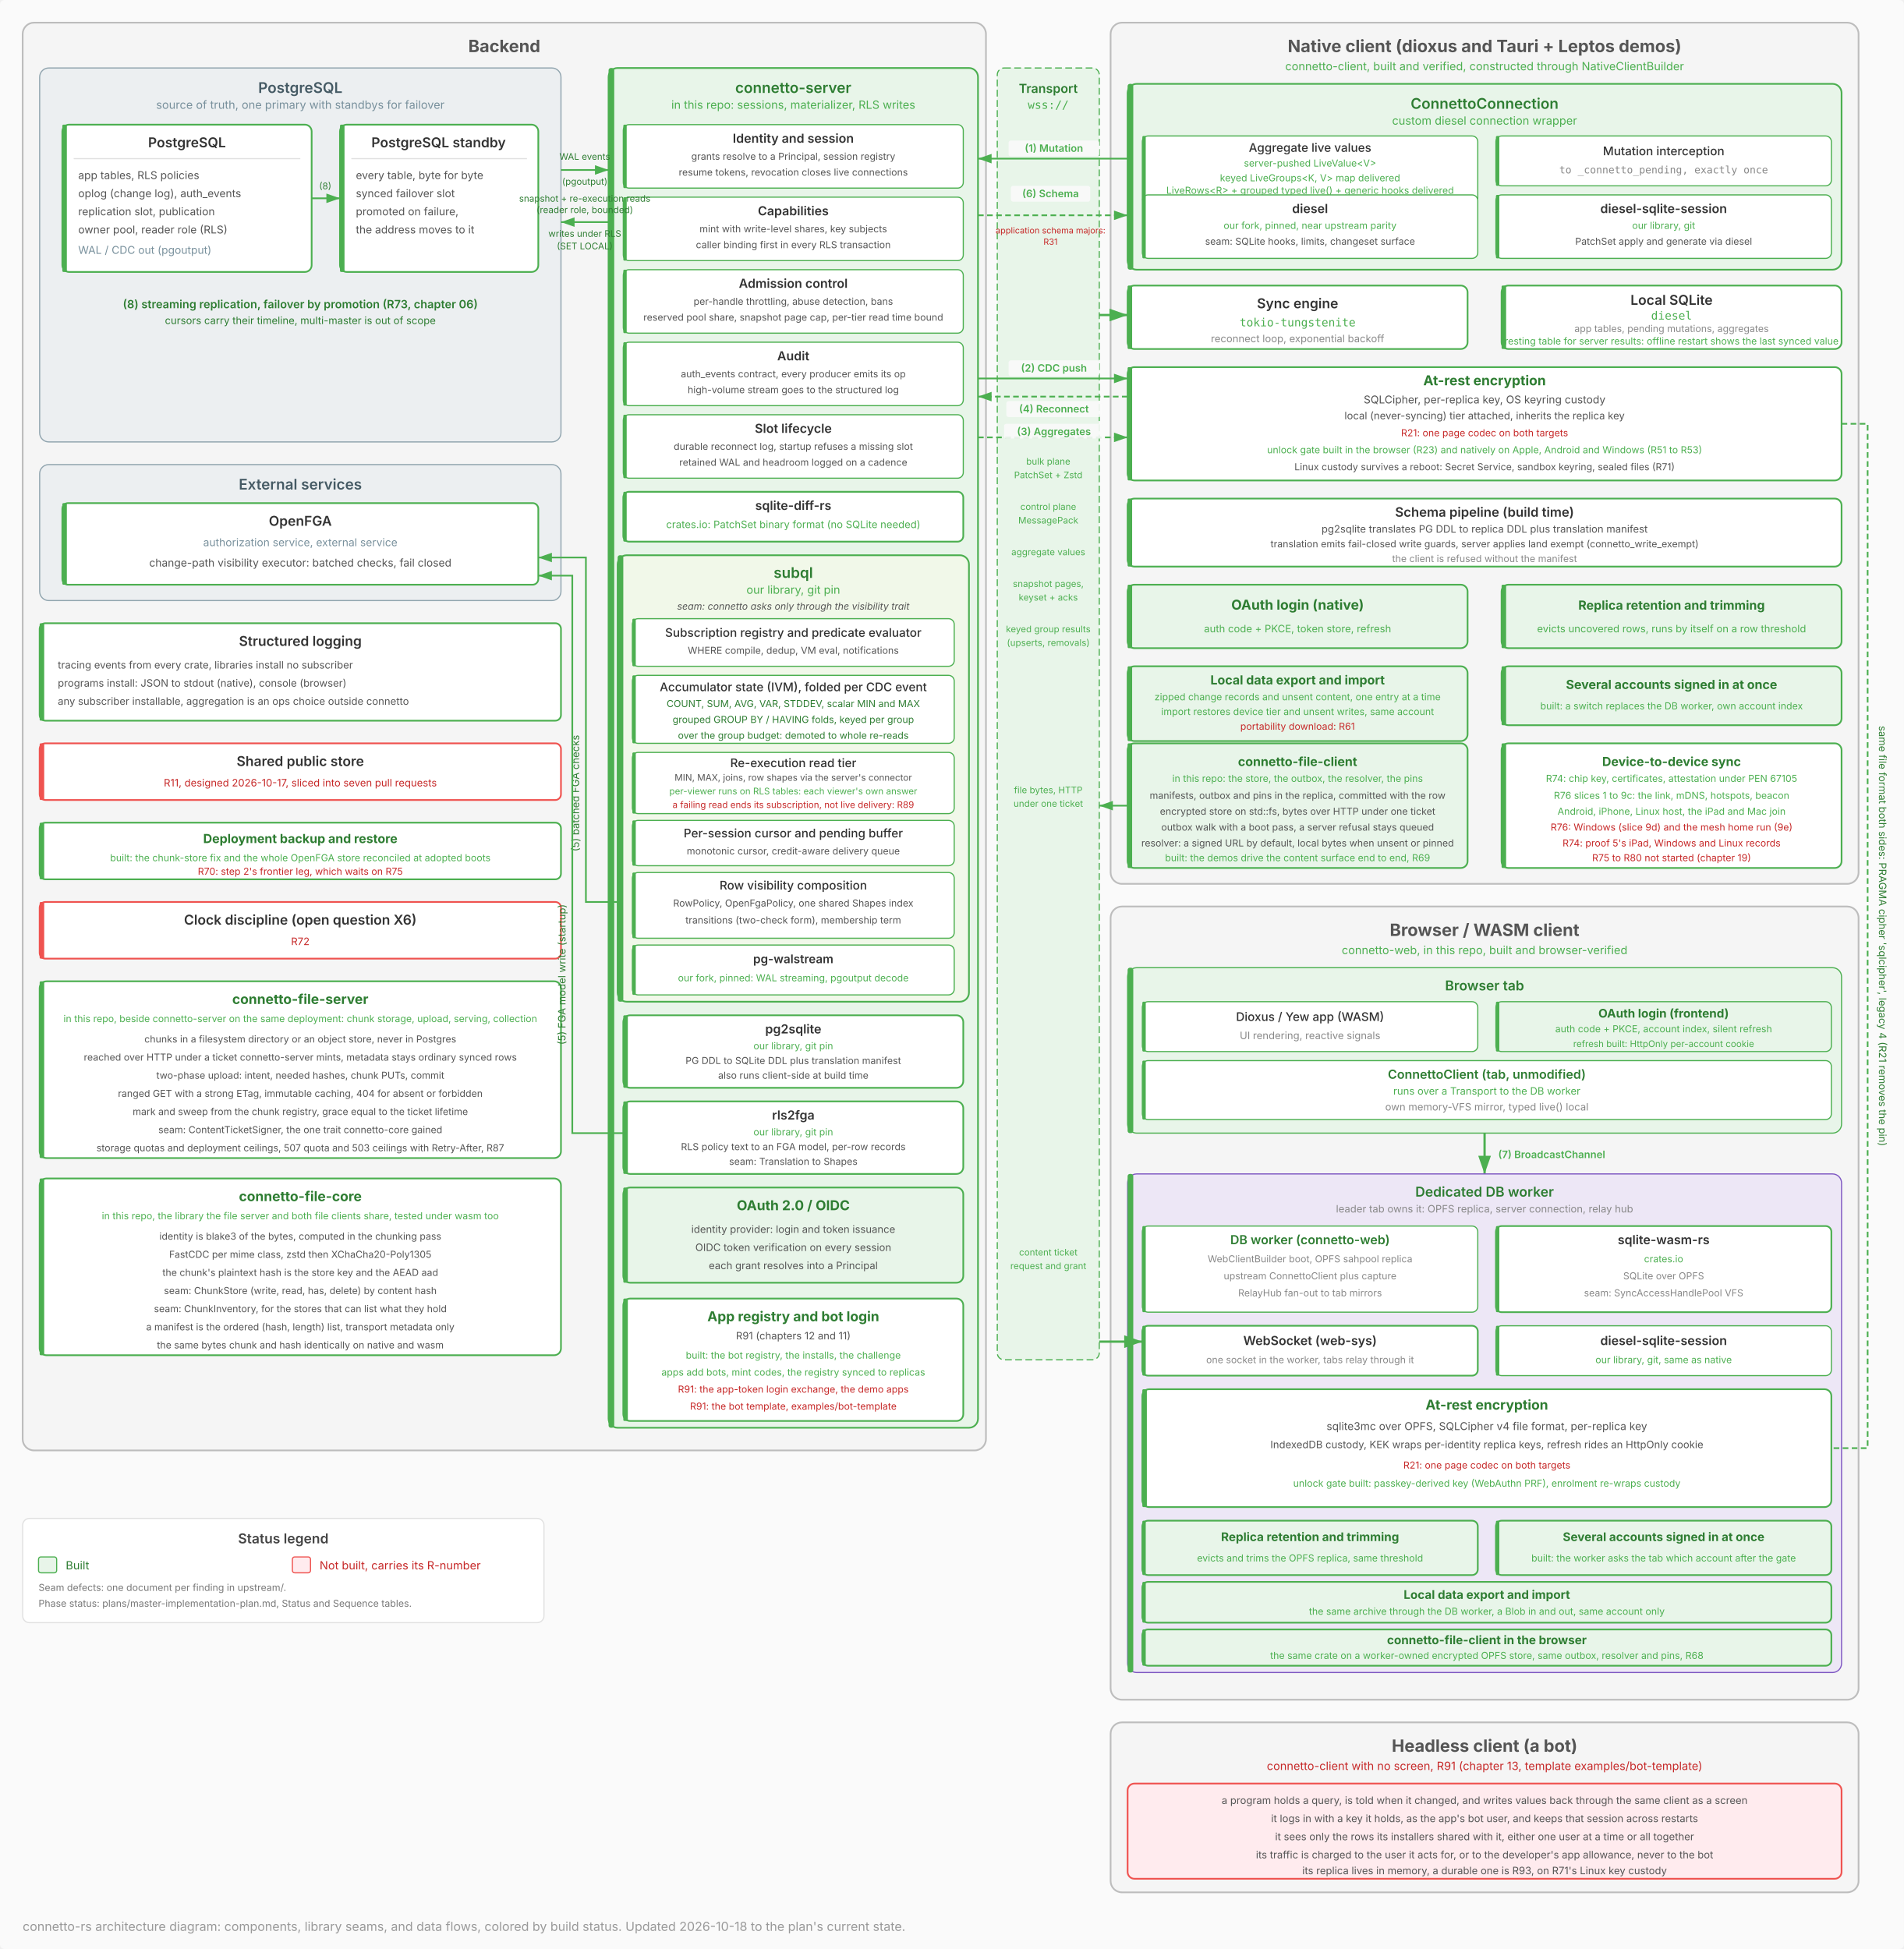
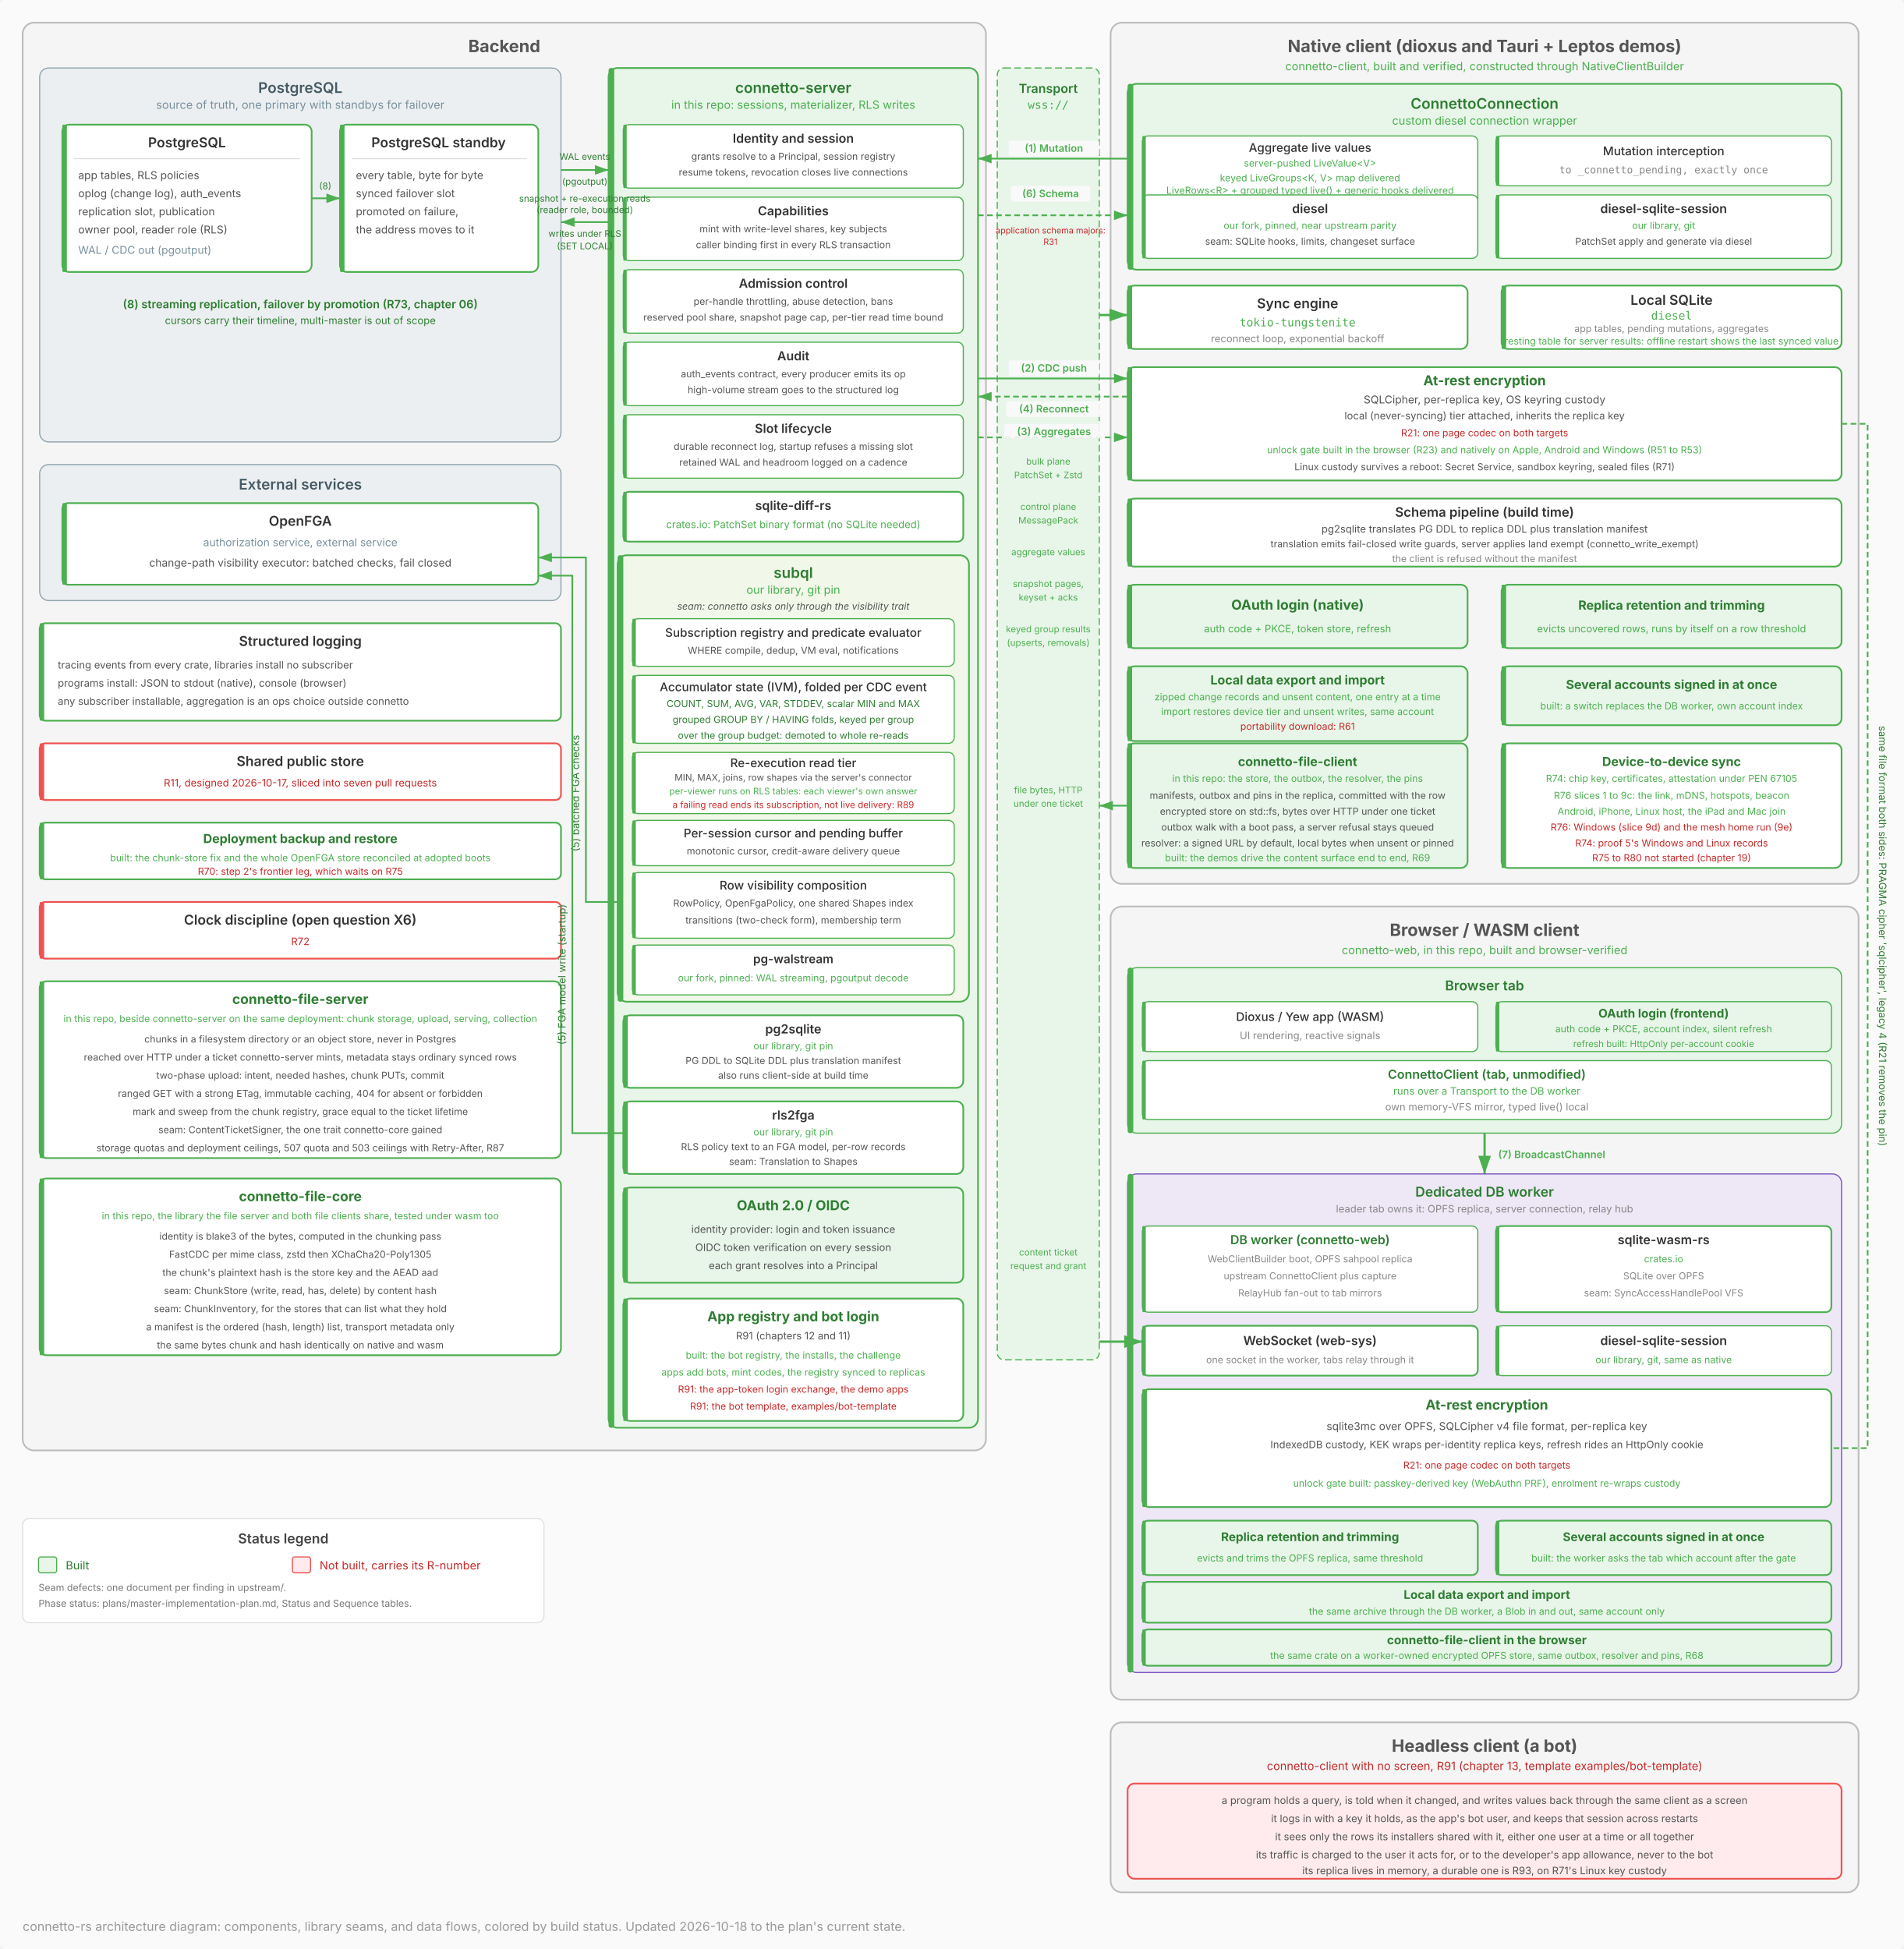
<svg xmlns="http://www.w3.org/2000/svg" viewBox="0 0 1680 1720" width="1680" height="1720" font-family="system-ui, -apple-system, 'Segoe UI', sans-serif" role="img" aria-labelledby="diagram-title diagram-desc" focusable="false">
  <defs>
    <marker id="arrow-green" viewBox="0 0 10 7" refX="10" refY="3.5" markerWidth="8" markerHeight="6" orient="auto-start-reverse">
      <polygon points="0 0, 10 3.5, 0 7" fill="#4CAF50" />
    </marker>
    <marker id="arrow-red" viewBox="0 0 10 7" refX="10" refY="3.5" markerWidth="8" markerHeight="6" orient="auto-start-reverse">
      <polygon points="0 0, 10 3.5, 0 7" fill="#EF5350" />
    </marker>
  </defs>
  <rect width="1680" height="1720" fill="#FAFAFA" rx="4" />
  <g id="backend-zone">
    <rect x="20" y="20" width="850" height="1260" rx="10" fill="#F5F5F5" stroke="#BDBDBD" stroke-width="1.5" />
    <text x="445" y="46" text-anchor="middle" font-size="15" font-weight="700" fill="#555">Backend</text>
    <rect x="35" y="60" width="460" height="330" rx="8" fill="#ECEFF1" stroke="#90A4AE" stroke-width="1" />
    <text x="265" y="82" text-anchor="middle" font-size="13" font-weight="600" fill="#455A64">PostgreSQL</text>
    <text x="265" y="96" text-anchor="middle" font-size="10" fill="#78909C">source of truth, one primary with standbys for failover</text>
    <g transform="translate(55, 110)">
      <rect width="220" height="130" rx="6" fill="#fff" stroke="#4CAF50" stroke-width="1.5" />
      <rect width="4" height="130" rx="1" fill="#4CAF50" />
      <text x="110" y="20" text-anchor="middle" font-size="12" font-weight="600" fill="#333">PostgreSQL</text>
      <line x1="10" y1="30" x2="210" y2="30" stroke="#E0E0E0" />
      <text x="14" y="48" font-size="9.5" fill="#555">app tables, RLS policies</text>
      <text x="14" y="64" font-size="9.5" fill="#555">oplog (change log), auth_events</text>
      <text x="14" y="80" font-size="9.5" fill="#555">replication slot, publication</text>
      <text x="14" y="96" font-size="9.5" fill="#555">owner pool, reader role (RLS)</text>
      <text x="14" y="114" font-size="9.5" fill="#78909C">WAL / CDC out (pgoutput)</text>
    </g>
    <g transform="translate(300, 110)">
      <rect width="175" height="130" rx="6" fill="#fff" stroke="#4CAF50" stroke-width="1.5" />
      <rect width="4" height="130" rx="1" fill="#4CAF50" />
      <text x="87" y="20" text-anchor="middle" font-size="12" font-weight="600" fill="#333">PostgreSQL standby</text>
      <line x1="10" y1="30" x2="165" y2="30" stroke="#E0E0E0" />
      <text x="14" y="48" font-size="9.5" fill="#555">every table, byte for byte</text>
      <text x="14" y="64" font-size="9.5" fill="#555">synced failover slot</text>
      <text x="14" y="80" font-size="9.5" fill="#555">promoted on failure,</text>
      <text x="14" y="96" font-size="9.5" fill="#555">the address moves to it</text>
    </g>
    <line x1="275" y1="175" x2="300" y2="175" stroke="#4CAF50" stroke-width="1.5" marker-end="url(#arrow-green)" />
    <text x="287" y="167" text-anchor="middle" font-size="8" fill="#2E7D32">(8)</text>
    <text x="265" y="272" text-anchor="middle" font-size="10" font-weight="600" fill="#2E7D32">(8) streaming replication, failover by promotion (R73, chapter 06)</text>
    <text x="265" y="286" text-anchor="middle" font-size="9" fill="#2E7D32">cursors carry their timeline, multi-master is out of scope</text>
    <rect x="35" y="410" width="460" height="120" rx="8" fill="#ECEFF1" stroke="#90A4AE" stroke-width="1" />
    <text x="265" y="432" text-anchor="middle" font-size="13" font-weight="600" fill="#455A64">External services</text>
    <g transform="translate(55, 444)">
      <rect width="420" height="72" rx="5" fill="#fff" stroke="#4CAF50" stroke-width="1.5" />
      <rect width="4" height="72" rx="1" fill="#4CAF50" />
      <text x="210" y="20" text-anchor="middle" font-size="12" font-weight="600" fill="#333">OpenFGA</text>
      <text x="210" y="38" text-anchor="middle" font-size="9.5" fill="#78909C">authorization service, external service</text>
      <text x="210" y="56" text-anchor="middle" font-size="9.5" fill="#555">change-path visibility executor: batched checks, fail closed</text>
    </g>
    <g transform="translate(35, 550)">
      <rect width="460" height="86" rx="5" fill="#fff" stroke="#4CAF50" stroke-width="1.5" />
      <rect width="4" height="86" rx="1" fill="#4CAF50" />
      <text x="230" y="20" text-anchor="middle" font-size="12" font-weight="600" fill="#333">Structured logging</text>
      <text x="16" y="40" font-size="9" fill="#555">tracing events from every crate, libraries install no subscriber</text>
      <text x="16" y="56" font-size="9" fill="#555">programs install: JSON to stdout (native), console (browser)</text>
      <text x="16" y="72" font-size="9" fill="#555">any subscriber installable, aggregation is an ops choice outside connetto</text>
    </g>
    <g transform="translate(35, 656)">
      <rect width="460" height="50" rx="5" fill="#fff" stroke="#EF5350" stroke-width="1.5" />
      <rect width="4" height="50" rx="1" fill="#EF5350" />
      <text x="230" y="20" text-anchor="middle" font-size="12" font-weight="600" fill="#333">Shared public store</text>
      <text x="230" y="38" text-anchor="middle" font-size="9" fill="#C62828">R11, designed 2026-10-17, sliced into seven pull requests</text>
    </g>
    <g transform="translate(35, 726)">
      <rect width="460" height="50" rx="5" fill="#fff" stroke="#4CAF50" stroke-width="1.5" />
      <rect width="4" height="50" rx="1" fill="#4CAF50" />
      <text x="230" y="18" text-anchor="middle" font-size="11" font-weight="700" fill="#2E7D32">Deployment backup and restore</text>
      <text x="230" y="34" text-anchor="middle" font-size="8.5" fill="#4CAF50">built: the chunk-store fix and the whole OpenFGA store reconciled at adopted boots</text>
      <text x="230" y="46" text-anchor="middle" font-size="8.5" fill="#C62828">R70: step 2's frontier leg, which waits on R75</text>
    </g>
    <g transform="translate(35, 796)">
      <rect width="460" height="50" rx="5" fill="#fff" stroke="#EF5350" stroke-width="1.5" />
      <rect width="4" height="50" rx="1" fill="#EF5350" />
      <text x="230" y="20" text-anchor="middle" font-size="12" font-weight="600" fill="#333">Clock discipline (open question X6)</text>
      <text x="230" y="38" text-anchor="middle" font-size="9" fill="#C62828">R72</text>
    </g>
    <g transform="translate(35, 866)">
      <rect width="460" height="156" rx="6" fill="#fff" stroke="#4CAF50" stroke-width="1.5" />
      <rect width="4" height="156" rx="1" fill="#4CAF50" />
      <text x="230" y="20" text-anchor="middle" font-size="12" font-weight="700" fill="#2E7D32">connetto-file-server</text>
      <text x="230" y="36" text-anchor="middle" font-size="8.5" fill="#4CAF50">in this repo, beside connetto-server on the same deployment: chunk storage, upload, serving, collection</text>
      <text x="230" y="54" text-anchor="middle" font-size="8.5" fill="#555">chunks in a filesystem directory or an object store, never in Postgres</text>
      <text x="230" y="70" text-anchor="middle" font-size="8.5" fill="#555">reached over HTTP under a ticket connetto-server mints, metadata stays ordinary synced rows</text>
      <text x="230" y="86" text-anchor="middle" font-size="8.5" fill="#555">two-phase upload: intent, needed hashes, chunk PUTs, commit</text>
      <text x="230" y="102" text-anchor="middle" font-size="8.5" fill="#555">ranged GET with a strong ETag, immutable caching, 404 for absent or forbidden</text>
      <text x="230" y="118" text-anchor="middle" font-size="8.5" fill="#555">mark and sweep from the chunk registry, grace equal to the ticket lifetime</text>
      <text x="230" y="134" text-anchor="middle" font-size="8.5" fill="#555">seam: ContentTicketSigner, the one trait connetto-core gained</text>
      <text x="230" y="150" text-anchor="middle" font-size="8.5" fill="#555">storage quotas and deployment ceilings, 507 quota and 503 ceilings with Retry-After, R87</text>
    </g>
    <g transform="translate(35, 1040)">
      <rect width="460" height="156" rx="6" fill="#fff" stroke="#4CAF50" stroke-width="1.5" />
      <rect width="4" height="156" rx="1" fill="#4CAF50" />
      <text x="230" y="20" text-anchor="middle" font-size="12" font-weight="700" fill="#2E7D32">connetto-file-core</text>
      <text x="230" y="36" text-anchor="middle" font-size="8.5" fill="#4CAF50">in this repo, the library the file server and both file clients share, tested under wasm too</text>
      <text x="230" y="54" text-anchor="middle" font-size="8.5" fill="#555">identity is blake3 of the bytes, computed in the chunking pass</text>
      <text x="230" y="70" text-anchor="middle" font-size="8.5" fill="#555">FastCDC per mime class, zstd then XChaCha20-Poly1305</text>
      <text x="230" y="86" text-anchor="middle" font-size="8.5" fill="#555">the chunk's plaintext hash is the store key and the AEAD aad</text>
      <text x="230" y="102" text-anchor="middle" font-size="8.5" fill="#555">seam: ChunkStore (write, read, has, delete) by content hash</text>
      <text x="230" y="118" text-anchor="middle" font-size="8.5" fill="#555">seam: ChunkInventory, for the stores that can list what they hold</text>
      <text x="230" y="134" text-anchor="middle" font-size="8.5" fill="#555">a manifest is the ordered (hash, length) list, transport metadata only</text>
      <text x="230" y="150" text-anchor="middle" font-size="8.5" fill="#555">the same bytes chunk and hash identically on native and wasm</text>
    </g>
    <rect x="537" y="60" width="326" height="1200" rx="8" fill="#E8F5E9" stroke="#4CAF50" stroke-width="1.5" />
    <rect x="537" y="60" width="5" height="1200" rx="2" fill="#4CAF50" />
    <text x="700" y="82" text-anchor="middle" font-size="13" font-weight="600" fill="#2E7D32">connetto-server</text>
    <text x="700" y="96" text-anchor="middle" font-size="10" fill="#4CAF50">in this repo: sessions, materializer, RLS writes</text>
    <g transform="translate(550, 110)">
      <rect width="300" height="56" rx="5" fill="#fff" stroke="#4CAF50" stroke-width="1" />
      <rect width="3" height="56" rx="1" fill="#4CAF50" />
      <text x="150" y="16" text-anchor="middle" font-size="11" font-weight="600" fill="#333">Identity and session</text>
      <text x="150" y="31" text-anchor="middle" font-size="8.5" fill="#555">grants resolve to a Principal, session registry</text>
      <text x="150" y="45" text-anchor="middle" font-size="8.5" fill="#555">resume tokens, revocation closes live connections</text>
    </g>
    <g transform="translate(550, 174)">
      <rect width="300" height="56" rx="5" fill="#fff" stroke="#4CAF50" stroke-width="1" />
      <rect width="3" height="56" rx="1" fill="#4CAF50" />
      <text x="150" y="16" text-anchor="middle" font-size="11" font-weight="600" fill="#333">Capabilities</text>
      <text x="150" y="31" text-anchor="middle" font-size="8.5" fill="#555">mint with write-level shares, key subjects</text>
      <text x="150" y="45" text-anchor="middle" font-size="8.5" fill="#555">caller binding first in every RLS transaction</text>
    </g>
    <g transform="translate(550, 238)">
      <rect width="300" height="56" rx="5" fill="#fff" stroke="#4CAF50" stroke-width="1" />
      <rect width="3" height="56" rx="1" fill="#4CAF50" />
      <text x="150" y="16" text-anchor="middle" font-size="11" font-weight="600" fill="#333">Admission control</text>
      <text x="150" y="31" text-anchor="middle" font-size="8.5" fill="#555">per-handle throttling, abuse detection, bans</text>
      <text x="150" y="45" text-anchor="middle" font-size="8.5" fill="#555">reserved pool share, snapshot page cap, per-tier read time bound</text>
    </g>
    <g transform="translate(550, 302)">
      <rect width="300" height="56" rx="5" fill="#fff" stroke="#4CAF50" stroke-width="1" />
      <rect width="3" height="56" rx="1" fill="#4CAF50" />
      <text x="150" y="16" text-anchor="middle" font-size="11" font-weight="600" fill="#333">Audit</text>
      <text x="150" y="31" text-anchor="middle" font-size="8.5" fill="#555">auth_events contract, every producer emits its op</text>
      <text x="150" y="45" text-anchor="middle" font-size="8.5" fill="#555">high-volume stream goes to the structured log</text>
    </g>
    <g transform="translate(550, 366)">
      <rect width="300" height="56" rx="5" fill="#fff" stroke="#4CAF50" stroke-width="1" />
      <rect width="3" height="56" rx="1" fill="#4CAF50" />
      <text x="150" y="16" text-anchor="middle" font-size="11" font-weight="600" fill="#333">Slot lifecycle</text>
      <text x="150" y="31" text-anchor="middle" font-size="8.5" fill="#555">durable reconnect log, startup refuses a missing slot</text>
      <text x="150" y="45" text-anchor="middle" font-size="8.5" fill="#555">retained WAL and headroom logged on a cadence</text>
    </g>
    <g transform="translate(550, 434)">
      <rect width="300" height="44" rx="5" fill="#fff" stroke="#4CAF50" stroke-width="1.5" />
      <rect width="3" height="44" rx="1" fill="#4CAF50" />
      <text x="150" y="16" text-anchor="middle" font-size="11" font-weight="600" fill="#333">sqlite-diff-rs</text>
      <text x="150" y="32" text-anchor="middle" font-size="9" fill="#4CAF50">crates.io: PatchSet binary format (no SQLite needed)</text>
    </g>
    <rect x="545" y="490" width="310" height="394" rx="8" fill="#F1F8E9" stroke="#4CAF50" stroke-width="1.5" />
    <rect x="545" y="490" width="5" height="394" rx="2" fill="#4CAF50" />
    <text x="700" y="510" text-anchor="middle" font-size="13" font-weight="600" fill="#2E7D32">subql</text>
    <text x="700" y="524" text-anchor="middle" font-size="10" fill="#4CAF50">our library, git pin</text>
    <text x="700" y="538" text-anchor="middle" font-size="8.5" font-style="italic" fill="#555">seam: connetto asks only through the visibility trait</text>
    <g transform="translate(558, 546)">
      <rect width="284" height="42" rx="5" fill="#fff" stroke="#4CAF50" stroke-width="1" />
      <rect width="3" height="42" rx="1" fill="#4CAF50" />
      <text x="142" y="16" text-anchor="middle" font-size="10.5" font-weight="500" fill="#333">Subscription registry and predicate evaluator</text>
      <text x="142" y="31" text-anchor="middle" font-size="8.5" fill="#555">WHERE compile, dedup, VM eval, notifications</text>
    </g>
    <g transform="translate(558, 596)">
      <rect width="284" height="60" rx="5" fill="#fff" stroke="#4CAF50" stroke-width="1" />
      <rect width="3" height="60" rx="1" fill="#4CAF50" />
      <text x="142" y="14" text-anchor="middle" font-size="10.5" font-weight="500" fill="#333">Accumulator state (IVM), folded per CDC event</text>
      <text x="142" y="28" text-anchor="middle" font-size="8.5" fill="#2E7D32">COUNT, SUM, AVG, VAR, STDDEV, scalar MIN and MAX</text>
      <text x="142" y="42" text-anchor="middle" font-size="8.5" fill="#2E7D32">grouped GROUP BY / HAVING folds, keyed per group</text>
      <text x="142" y="56" text-anchor="middle" font-size="8.5" fill="#2E7D32">over the group budget: demoted to whole re-reads</text>
    </g>
    <g transform="translate(558, 664)">
      <rect width="284" height="54" rx="5" fill="#fff" stroke="#4CAF50" stroke-width="1" />
      <rect width="3" height="54" rx="1" fill="#4CAF50" />
      <text x="142" y="13" text-anchor="middle" font-size="10.5" font-weight="500" fill="#333">Re-execution read tier</text>
      <text x="142" y="25" text-anchor="middle" font-size="8" fill="#555">MIN, MAX, joins, row shapes via the server's connector</text>
      <text x="142" y="37" text-anchor="middle" font-size="8" fill="#4CAF50">per-viewer runs on RLS tables: each viewer's own answer</text>
      <text x="142" y="49" text-anchor="middle" font-size="8" fill="#C62828">a failing read ends its subscription, not live delivery: R89</text>
    </g>
    <g transform="translate(558, 724)">
      <rect width="284" height="40" rx="5" fill="#fff" stroke="#4CAF50" stroke-width="1" />
      <rect width="3" height="40" rx="1" fill="#4CAF50" />
      <text x="142" y="15" text-anchor="middle" font-size="10.5" font-weight="500" fill="#333">Per-session cursor and pending buffer</text>
      <text x="142" y="30" text-anchor="middle" font-size="8.5" fill="#555">monotonic cursor, credit-aware delivery queue</text>
    </g>
    <g transform="translate(558, 770)">
      <rect width="284" height="58" rx="5" fill="#fff" stroke="#4CAF50" stroke-width="1" />
      <rect width="3" height="58" rx="1" fill="#4CAF50" />
      <text x="142" y="15" text-anchor="middle" font-size="10.5" font-weight="500" fill="#333">Row visibility composition</text>
      <text x="142" y="30" text-anchor="middle" font-size="8.5" fill="#555">RowPolicy, OpenFgaPolicy, one shared Shapes index</text>
      <text x="142" y="45" text-anchor="middle" font-size="8.5" fill="#555">transitions (two-check form), membership term</text>
    </g>
    <g transform="translate(558, 834)">
      <rect width="284" height="44" rx="5" fill="#fff" stroke="#4CAF50" stroke-width="1" />
      <rect width="3" height="44" rx="1" fill="#4CAF50" />
      <text x="142" y="16" text-anchor="middle" font-size="10.5" font-weight="600" fill="#333">pg-walstream</text>
      <text x="142" y="32" text-anchor="middle" font-size="8.5" fill="#4CAF50">our fork, pinned: WAL streaming, pgoutput decode</text>
    </g>
    <g transform="translate(550, 896)">
      <rect width="300" height="64" rx="6" fill="#fff" stroke="#4CAF50" stroke-width="1.5" />
      <rect width="4" height="64" rx="1" fill="#4CAF50" />
      <text x="150" y="16" text-anchor="middle" font-size="11" font-weight="600" fill="#333">pg2sqlite</text>
      <text x="150" y="30" text-anchor="middle" font-size="8.5" fill="#4CAF50">our library, git pin</text>
      <text x="150" y="43" text-anchor="middle" font-size="8.5" fill="#555">PG DDL to SQLite DDL plus translation manifest</text>
      <text x="150" y="56" text-anchor="middle" font-size="8.5" fill="#555">also runs client-side at build time</text>
    </g>
    <g transform="translate(550, 972)">
      <rect width="300" height="64" rx="6" fill="#fff" stroke="#4CAF50" stroke-width="1.5" />
      <rect width="4" height="64" rx="1" fill="#4CAF50" />
      <text x="150" y="16" text-anchor="middle" font-size="11" font-weight="600" fill="#333">rls2fga</text>
      <text x="150" y="30" text-anchor="middle" font-size="8.5" fill="#4CAF50">our library, git pin</text>
      <text x="150" y="43" text-anchor="middle" font-size="8.5" fill="#555">RLS policy text to an FGA model, per-row records</text>
      <text x="150" y="56" text-anchor="middle" font-size="8.5" fill="#555">seam: Translation to Shapes</text>
    </g>
    <g transform="translate(550, 1048)">
      <rect width="300" height="84" rx="6" fill="#E8F5E9" stroke="#4CAF50" stroke-width="1.5" />
      <rect width="4" height="84" rx="1" fill="#4CAF50" />
      <text x="150" y="20" text-anchor="middle" font-size="12" font-weight="700" fill="#2E7D32">OAuth 2.0 / OIDC</text>
      <text x="150" y="40" text-anchor="middle" font-size="9" fill="#555">identity provider: login and token issuance</text>
      <text x="150" y="56" text-anchor="middle" font-size="9" fill="#555">OIDC token verification on every session</text>
      <text x="150" y="72" text-anchor="middle" font-size="9" fill="#555">each grant resolves into a Principal</text>
    </g>
    <g transform="translate(550, 1146)">
      <rect width="300" height="108" rx="6" fill="#fff" stroke="#4CAF50" stroke-width="1.5" />
      <rect width="4" height="108" rx="1" fill="#4CAF50" />
      <text x="150" y="20" text-anchor="middle" font-size="12" font-weight="700" fill="#2E7D32">App registry and bot login</text>
      <text x="150" y="36" text-anchor="middle" font-size="9" fill="#555">R91 (chapters 12 and 11)</text>
      <text x="150" y="53" text-anchor="middle" font-size="8.5" fill="#4CAF50">built: the bot registry, the installs, the challenge</text>
      <text x="150" y="68" text-anchor="middle" font-size="8.5" fill="#4CAF50">apps add bots, mint codes, the registry synced to replicas</text>
      <text x="150" y="83" text-anchor="middle" font-size="8.5" fill="#C62828">R91: the app-token login exchange, the demo apps</text>
      <text x="150" y="98" text-anchor="middle" font-size="8.5" fill="#C62828">R91: the bot template, examples/bot-template</text>
    </g>
    <text x="516" y="178" text-anchor="middle" font-size="8" fill="#2E7D32">snapshot + re-execution reads</text>
    <text x="516" y="188" text-anchor="middle" font-size="8" fill="#2E7D32">(reader role, bounded)</text>
    <text x="516" y="209" text-anchor="middle" font-size="8" fill="#2E7D32">writes under RLS</text>
    <text x="516" y="220" text-anchor="middle" font-size="8" fill="#2E7D32">(SET LOCAL)</text>
    <line x1="495" y1="150" x2="537" y2="150" stroke="#4CAF50" stroke-width="1.5" marker-end="url(#arrow-green)" />
    <text x="516" y="141" text-anchor="middle" font-size="8" fill="#2E7D32">WAL events</text>
    <text x="516" y="163" text-anchor="middle" font-size="8" fill="#2E7D32">(pgoutput)</text>
    <line x1="537" y1="196" x2="495" y2="196" stroke="#4CAF50" stroke-width="1.5" marker-end="url(#arrow-green)" />
    <path d="M 545 796 L 517 796 L 517 492 L 475 492" fill="none" stroke="#4CAF50" stroke-width="1.5" marker-end="url(#arrow-green)" />
    <text x="511" y="700" text-anchor="middle" font-size="9" fill="#2E7D32" transform="rotate(-90 511 700)">(5) batched FGA checks</text>
    <path d="M 550 1000 L 505 1000 L 505 508 L 475 508" fill="none" stroke="#4CAF50" stroke-width="1.5" marker-end="url(#arrow-green)" />
    <text x="499" y="860" text-anchor="middle" font-size="9" fill="#2E7D32" transform="rotate(-90 499 860)">(5) FGA model write (startup)</text>
  </g>
  <g id="transport-layer">
    <rect x="880" y="60" width="90" height="1140" rx="6" fill="#E8F5E9" stroke="#4CAF50" stroke-width="1" stroke-dasharray="6 3" />
    <text x="925" y="82" text-anchor="middle" font-size="11" font-weight="600" fill="#2E7D32">Transport</text>
    <text x="925" y="96" text-anchor="middle" font-size="10" font-family="monospace" fill="#4CAF50">wss://</text>
    <text x="925" y="1108" text-anchor="middle" font-size="8" fill="#4CAF50">content ticket</text>
    <text x="925" y="1120" text-anchor="middle" font-size="8" fill="#4CAF50">request and grant</text>
    <text x="925" y="410" text-anchor="middle" font-size="8" fill="#4CAF50">bulk plane</text>
    <text x="925" y="422" text-anchor="middle" font-size="8" fill="#4CAF50">PatchSet + Zstd</text>
    <text x="925" y="450" text-anchor="middle" font-size="8" fill="#4CAF50">control plane</text>
    <text x="925" y="462" text-anchor="middle" font-size="8" fill="#4CAF50">MessagePack</text>
    <text x="925" y="490" text-anchor="middle" font-size="8" fill="#4CAF50">aggregate values</text>
    <text x="925" y="518" text-anchor="middle" font-size="8" fill="#4CAF50">snapshot pages,</text>
    <text x="925" y="530" text-anchor="middle" font-size="8" fill="#4CAF50">keyset + acks</text>
    <text x="925" y="558" text-anchor="middle" font-size="8" fill="#4CAF50">keyed group results</text>
    <text x="925" y="570" text-anchor="middle" font-size="8" fill="#4CAF50">(upserts, removals)</text>
  </g>
  <g id="native-client-zone">
    <rect x="980" y="20" width="660" height="760" rx="10" fill="#F5F5F5" stroke="#BDBDBD" stroke-width="1.5" />
    <text x="1310" y="46" text-anchor="middle" font-size="15" font-weight="700" fill="#555">Native client (dioxus and Tauri + Leptos demos)</text>
    <text x="1310" y="62" text-anchor="middle" font-size="10" fill="#4CAF50">connetto-client, built and verified, constructed through NativeClientBuilder</text>
    <rect x="995" y="74" width="630" height="164" rx="8" fill="#E8F5E9" stroke="#4CAF50" stroke-width="1.5" />
    <rect x="995" y="74" width="5" height="164" rx="2" fill="#4CAF50" />
    <text x="1310" y="96" text-anchor="middle" font-size="13" font-weight="600" fill="#2E7D32">ConnettoConnection</text>
    <text x="1310" y="110" text-anchor="middle" font-size="10" fill="#4CAF50">custom diesel connection wrapper</text>
    <g transform="translate(1008, 120)">
      <rect width="296" height="60" rx="5" fill="#fff" stroke="#4CAF50" stroke-width="1" />
      <rect width="3" height="60" rx="1" fill="#4CAF50" />
      <text x="148" y="14" text-anchor="middle" font-size="10.5" font-weight="500" fill="#333">Aggregate live values</text>
      <text x="148" y="27" text-anchor="middle" font-size="8.5" fill="#4CAF50">server-pushed LiveValue&lt;V&gt;</text>
      <text x="148" y="40" text-anchor="middle" font-size="8.5" fill="#4CAF50">keyed LiveGroups&lt;K, V&gt; map delivered</text>
      <text x="148" y="51" text-anchor="middle" font-size="8.5" fill="#4CAF50">LiveRows&lt;R&gt; + grouped typed live() + generic hooks delivered</text>
    </g>
    <g transform="translate(1320, 120)">
      <rect width="296" height="44" rx="5" fill="#fff" stroke="#4CAF50" stroke-width="1" />
      <rect width="3" height="44" rx="1" fill="#4CAF50" />
      <text x="148" y="17" text-anchor="middle" font-size="10.5" font-weight="500" fill="#333">Mutation interception</text>
      <text x="148" y="33" text-anchor="middle" font-size="9" font-family="monospace" fill="#888">to _connetto_pending, exactly once</text>
    </g>
    <g transform="translate(1008, 172)">
      <rect width="296" height="56" rx="5" fill="#fff" stroke="#4CAF50" stroke-width="1" />
      <rect width="3" height="56" rx="1" fill="#4CAF50" />
      <text x="148" y="16" text-anchor="middle" font-size="11" font-weight="600" fill="#333">diesel</text>
      <text x="148" y="30" text-anchor="middle" font-size="8.5" fill="#4CAF50">our fork, pinned, near upstream parity</text>
      <text x="148" y="44" text-anchor="middle" font-size="8.5" fill="#555">seam: SQLite hooks, limits, changeset surface</text>
    </g>
    <g transform="translate(1320, 172)">
      <rect width="296" height="56" rx="5" fill="#fff" stroke="#4CAF50" stroke-width="1" />
      <rect width="3" height="56" rx="1" fill="#4CAF50" />
      <text x="148" y="16" text-anchor="middle" font-size="11" font-weight="600" fill="#333">diesel-sqlite-session</text>
      <text x="148" y="30" text-anchor="middle" font-size="8.5" fill="#4CAF50">our library, git</text>
      <text x="148" y="44" text-anchor="middle" font-size="8.5" fill="#555">PatchSet apply and generate via diesel</text>
    </g>
    <g transform="translate(995, 252)">
      <rect width="300" height="56" rx="6" fill="#fff" stroke="#4CAF50" stroke-width="1.5" />
      <rect width="4" height="56" rx="1" fill="#4CAF50" />
      <text x="150" y="20" text-anchor="middle" font-size="12" font-weight="600" fill="#333">Sync engine</text>
      <text x="150" y="36" text-anchor="middle" font-size="10" font-family="monospace" fill="#4CAF50">tokio-tungstenite</text>
      <text x="150" y="50" text-anchor="middle" font-size="9" fill="#888">reconnect loop, exponential backoff</text>
    </g>
    <g transform="translate(1325, 252)">
      <rect width="300" height="56" rx="6" fill="#fff" stroke="#4CAF50" stroke-width="1.5" />
      <rect width="4" height="56" rx="1" fill="#4CAF50" />
      <text x="150" y="17" text-anchor="middle" font-size="12" font-weight="600" fill="#333">Local SQLite</text>
      <text x="150" y="30" text-anchor="middle" font-size="10" font-family="monospace" fill="#4CAF50">diesel</text>
      <text x="150" y="41" text-anchor="middle" font-size="8.5" fill="#888">app tables, pending mutations, aggregates</text>
      <text x="150" y="52" text-anchor="middle" font-size="8.5" fill="#4CAF50">resting table for server results: offline restart shows the last synced value</text>
    </g>
    <g transform="translate(995, 324)">
      <rect width="630" height="100" rx="6" fill="#fff" stroke="#4CAF50" stroke-width="1.5" />
      <rect width="4" height="100" rx="1" fill="#4CAF50" />
      <text x="315" y="16" text-anchor="middle" font-size="12" font-weight="700" fill="#2E7D32">At-rest encryption</text>
      <text x="315" y="32" text-anchor="middle" font-size="9.5" fill="#555">SQLCipher, per-replica key, OS keyring custody</text>
      <text x="315" y="46" text-anchor="middle" font-size="9" fill="#555">local (never-syncing) tier attached, inherits the replica key</text>
      <text x="315" y="61" text-anchor="middle" font-size="8.5" fill="#C62828">R21: one page codec on both targets</text>
      <text x="315" y="76" text-anchor="middle" font-size="8.5" fill="#4CAF50">unlock gate built in the browser (R23) and natively on Apple, Android and Windows (R51 to R53)</text>
      <text x="315" y="91" text-anchor="middle" font-size="8.5" fill="#555">Linux custody survives a reboot: Secret Service, sandbox keyring, sealed files (R71)</text>
    </g>
    <g transform="translate(995, 440)">
      <rect width="630" height="60" rx="6" fill="#fff" stroke="#4CAF50" stroke-width="1.5" />
      <rect width="4" height="60" rx="1" fill="#4CAF50" />
      <text x="315" y="16" text-anchor="middle" font-size="11.5" font-weight="600" fill="#333">Schema pipeline (build time)</text>
      <text x="315" y="30" text-anchor="middle" font-size="9" fill="#555">pg2sqlite translates PG DDL to replica DDL plus translation manifest</text>
      <text x="315" y="43" text-anchor="middle" font-size="8.5" fill="#555">translation emits fail-closed write guards, server applies land exempt (connetto_write_exempt)</text>
      <text x="315" y="56" text-anchor="middle" font-size="8.5" fill="#888">the client is refused without the manifest</text>
    </g>
    <g transform="translate(995, 516)">
      <rect width="300" height="56" rx="6" fill="#E8F5E9" stroke="#4CAF50" stroke-width="1.5" />
      <rect width="4" height="56" rx="1" fill="#4CAF50" />
      <text x="150" y="22" text-anchor="middle" font-size="12" font-weight="700" fill="#2E7D32">OAuth login (native)</text>
      <text x="150" y="42" text-anchor="middle" font-size="9" fill="#4CAF50">auth code + PKCE, token store, refresh</text>
    </g>
    <g transform="translate(1325, 516)">
      <rect width="300" height="56" rx="6" fill="#E8F5E9" stroke="#4CAF50" stroke-width="1.5" />
      <rect width="4" height="56" rx="1" fill="#4CAF50" />
      <text x="150" y="22" text-anchor="middle" font-size="11" font-weight="700" fill="#2E7D32">Replica retention and trimming</text>
      <text x="150" y="42" text-anchor="middle" font-size="9" fill="#4CAF50">evicts uncovered rows, runs by itself on a row threshold</text>
    </g>
    <g transform="translate(995, 588)">
      <rect width="300" height="66" rx="6" fill="#E8F5E9" stroke="#4CAF50" stroke-width="1.5" />
      <rect width="4" height="66" rx="1" fill="#4CAF50" />
      <text x="150" y="16" text-anchor="middle" font-size="11" font-weight="700" fill="#2E7D32">Local data export and import</text>
      <text x="150" y="30" text-anchor="middle" font-size="8.5" fill="#4CAF50">zipped change records and unsent content, one entry at a time</text>
      <text x="150" y="43" text-anchor="middle" font-size="8.5" fill="#4CAF50">import restores device tier and unsent writes, same account</text>
      <text x="150" y="56" text-anchor="middle" font-size="8.5" fill="#C62828">portability download: R61</text>
    </g>
    <g transform="translate(1325, 588)">
      <rect width="300" height="52" rx="6" fill="#E8F5E9" stroke="#4CAF50" stroke-width="1.5" />
      <rect width="4" height="52" rx="1" fill="#4CAF50" />
      <text x="150" y="20" text-anchor="middle" font-size="11" font-weight="700" fill="#2E7D32">Several accounts signed in at once</text>
      <text x="150" y="38" text-anchor="middle" font-size="8.5" fill="#4CAF50">built: a switch replaces the DB worker, own account index</text>
    </g>
    <g transform="translate(995, 656)">
      <rect width="300" height="110" rx="6" fill="#E8F5E9" stroke="#4CAF50" stroke-width="1.5" />
      <rect width="4" height="110" rx="1" fill="#4CAF50" />
      <text x="150" y="20" text-anchor="middle" font-size="11" font-weight="700" fill="#2E7D32">connetto-file-client</text>
      <text x="150" y="34" text-anchor="middle" font-size="8.5" fill="#4CAF50">in this repo: the store, the outbox, the resolver, the pins</text>
      <text x="150" y="49" text-anchor="middle" font-size="8.5" fill="#555">manifests, outbox and pins in the replica, committed with the row</text>
      <text x="150" y="63" text-anchor="middle" font-size="8.5" fill="#555">encrypted store on std::fs, bytes over HTTP under one ticket</text>
      <text x="150" y="77" text-anchor="middle" font-size="8.5" fill="#555">outbox walk with a boot pass, a server refusal stays queued</text>
      <text x="150" y="91" text-anchor="middle" font-size="8.5" fill="#555">resolver: a signed URL by default, local bytes when unsent or pinned</text>
      <text x="150" y="104" text-anchor="middle" font-size="8.5" fill="#4CAF50">built: the demos drive the content surface end to end, R69</text>
    </g>
    <g transform="translate(1325, 656)">
      <rect width="300" height="110" rx="6" fill="#fff" stroke="#4CAF50" stroke-width="1.5" />
      <rect width="4" height="110" rx="1" fill="#4CAF50" />
      <text x="150" y="20" text-anchor="middle" font-size="11" font-weight="700" fill="#2E7D32">Device-to-device sync</text>
      <text x="150" y="34" text-anchor="middle" font-size="8.5" fill="#4CAF50">R74: chip key, certificates, attestation under PEN 67105</text>
      <text x="150" y="49" text-anchor="middle" font-size="8.5" fill="#4CAF50">R76 slices 1 to 9c: the link, mDNS, hotspots, beacon</text>
      <text x="150" y="63" text-anchor="middle" font-size="8.5" fill="#4CAF50">Android, iPhone, Linux host, the iPad and Mac join</text>
      <text x="150" y="77" text-anchor="middle" font-size="8.5" fill="#C62828">R76: Windows (slice 9d) and the mesh home run (9e)</text>
-       <text x="150" y="91" text-anchor="middle" font-size="8.5" fill="#C62828">R74: proof 5's iPad, Windows and Linux records</text>
+       <text x="150" y="91" text-anchor="middle" font-size="8.5" fill="#C62828">R74: proof 5's Windows and Linux records</text>
      <text x="150" y="104" text-anchor="middle" font-size="8.5" fill="#C62828">R75 to R80 not started (chapter 19)</text>
    </g>
  </g>
  <g id="wasm-client-zone" transform="translate(0, 120)">
    <rect x="980" y="680" width="660" height="700" rx="10" fill="#F5F5F5" stroke="#BDBDBD" stroke-width="1.5" />
    <text x="1310" y="706" text-anchor="middle" font-size="15" font-weight="700" fill="#555">Browser / WASM client</text>
    <text x="1310" y="722" text-anchor="middle" font-size="10" fill="#4CAF50">connetto-web, in this repo, built and browser-verified</text>
    <rect x="995" y="734" width="630" height="146" rx="8" fill="#E8F5E9" stroke="#4CAF50" stroke-width="1" />
    <rect x="995" y="734" width="5" height="146" rx="2" fill="#4CAF50" />
    <text x="1310" y="754" text-anchor="middle" font-size="12" font-weight="600" fill="#2E7D32">Browser tab</text>
    <g transform="translate(1008, 764)">
      <rect width="296" height="44" rx="5" fill="#fff" stroke="#4CAF50" stroke-width="1" />
      <rect width="3" height="44" rx="1" fill="#4CAF50" />
      <text x="148" y="17" text-anchor="middle" font-size="10.5" font-weight="500" fill="#333">Dioxus / Yew app (WASM)</text>
      <text x="148" y="33" text-anchor="middle" font-size="9" fill="#888">UI rendering, reactive signals</text>
    </g>
    <g transform="translate(1320, 764)">
      <rect width="296" height="44" rx="5" fill="#E8F5E9" stroke="#4CAF50" stroke-width="1" />
      <rect width="3" height="44" rx="1" fill="#4CAF50" />
      <text x="148" y="14" text-anchor="middle" font-size="10.5" font-weight="700" fill="#2E7D32">OAuth login (frontend)</text>
      <text x="148" y="27" text-anchor="middle" font-size="8.5" fill="#4CAF50">auth code + PKCE, account index, silent refresh</text>
      <text x="148" y="40" text-anchor="middle" font-size="8" fill="#4CAF50">refresh built: HttpOnly per-account cookie</text>
    </g>
    <g transform="translate(1008, 816)">
      <rect width="608" height="52" rx="5" fill="#fff" stroke="#4CAF50" stroke-width="1" />
      <rect width="3" height="52" rx="1" fill="#4CAF50" />
      <text x="304" y="16" text-anchor="middle" font-size="11" font-weight="600" fill="#2E7D32">ConnettoClient (tab, unmodified)</text>
      <text x="304" y="30" text-anchor="middle" font-size="9" fill="#4CAF50">runs over a Transport to the DB worker</text>
      <text x="304" y="44" text-anchor="middle" font-size="9" fill="#888">own memory-VFS mirror, typed live() local</text>
    </g>
    <line x1="1310" y1="880" x2="1310" y2="916" stroke="#4CAF50" stroke-width="2" marker-end="url(#arrow-green)" />
    <text x="1322" y="902" font-size="9" font-weight="600" fill="#4CAF50">(7) BroadcastChannel</text>
    <rect x="995" y="916" width="630" height="440" rx="8" fill="#EDE7F6" stroke="#7E57C2" stroke-width="1" />
    <rect x="995" y="916" width="5" height="440" rx="2" fill="#4CAF50" />
    <text x="1310" y="936" text-anchor="middle" font-size="12" font-weight="600" fill="#2E7D32">Dedicated DB worker</text>
    <text x="1310" y="950" text-anchor="middle" font-size="9" fill="#888">leader tab owns it: OPFS replica, server connection, relay hub</text>
    <g transform="translate(1008, 962)">
      <rect width="296" height="76" rx="5" fill="#fff" stroke="#4CAF50" stroke-width="1" />
      <rect width="3" height="76" rx="1" fill="#4CAF50" />
      <text x="148" y="16" text-anchor="middle" font-size="11" font-weight="600" fill="#2E7D32">DB worker (connetto-web)</text>
      <text x="148" y="32" text-anchor="middle" font-size="8.5" fill="#888">WebClientBuilder boot, OPFS sahpool replica</text>
      <text x="148" y="47" text-anchor="middle" font-size="8.5" fill="#888">upstream ConnettoClient plus capture</text>
      <text x="148" y="62" text-anchor="middle" font-size="8.5" fill="#888">RelayHub fan-out to tab mirrors</text>
    </g>
    <g transform="translate(1320, 962)">
      <rect width="296" height="76" rx="5" fill="#fff" stroke="#4CAF50" stroke-width="1.5" />
      <rect width="3" height="76" rx="1" fill="#4CAF50" />
      <text x="148" y="16" text-anchor="middle" font-size="11" font-weight="600" fill="#333">sqlite-wasm-rs</text>
      <text x="148" y="32" text-anchor="middle" font-size="8.5" fill="#4CAF50">crates.io</text>
      <text x="148" y="47" text-anchor="middle" font-size="8.5" fill="#888">SQLite over OPFS</text>
      <text x="148" y="62" text-anchor="middle" font-size="8.5" fill="#888">seam: SyncAccessHandlePool VFS</text>
    </g>
    <g transform="translate(1008, 1050)">
      <rect width="296" height="44" rx="5" fill="#fff" stroke="#4CAF50" stroke-width="1.5" />
      <rect width="3" height="44" rx="1" fill="#4CAF50" />
      <text x="148" y="17" text-anchor="middle" font-size="11" font-weight="600" fill="#333">WebSocket (web-sys)</text>
      <text x="148" y="33" text-anchor="middle" font-size="8.5" fill="#888">one socket in the worker, tabs relay through it</text>
    </g>
    <g transform="translate(1320, 1050)">
      <rect width="296" height="44" rx="5" fill="#fff" stroke="#4CAF50" stroke-width="1" />
      <rect width="3" height="44" rx="1" fill="#4CAF50" />
      <text x="148" y="17" text-anchor="middle" font-size="11" font-weight="600" fill="#333">diesel-sqlite-session</text>
      <text x="148" y="33" text-anchor="middle" font-size="8.5" fill="#4CAF50">our library, git, same as native</text>
    </g>
    <g transform="translate(1008, 1106)">
      <rect width="608" height="104" rx="6" fill="#fff" stroke="#4CAF50" stroke-width="1.5" />
      <rect width="4" height="104" rx="1" fill="#4CAF50" />
      <text x="304" y="18" text-anchor="middle" font-size="12" font-weight="700" fill="#2E7D32">At-rest encryption</text>
      <text x="304" y="36" text-anchor="middle" font-size="9.5" fill="#555">sqlite3mc over OPFS, SQLCipher v4 file format, per-replica key</text>
      <text x="304" y="52" text-anchor="middle" font-size="9" fill="#555">IndexedDB custody, KEK wraps per-identity replica keys, refresh rides an HttpOnly cookie</text>
      <text x="304" y="70" text-anchor="middle" font-size="8.5" fill="#C62828">R21: one page codec on both targets</text>
      <text x="304" y="86" text-anchor="middle" font-size="8.5" fill="#4CAF50">unlock gate built: passkey-derived key (WebAuthn PRF), enrolment re-wraps custody</text>
    </g>
    <g transform="translate(1008, 1222)">
      <rect width="296" height="48" rx="5" fill="#E8F5E9" stroke="#4CAF50" stroke-width="1.5" />
      <rect width="3" height="48" rx="1" fill="#4CAF50" />
      <text x="148" y="18" text-anchor="middle" font-size="10.5" font-weight="700" fill="#2E7D32">Replica retention and trimming</text>
      <text x="148" y="36" text-anchor="middle" font-size="8.5" fill="#4CAF50">evicts and trims the OPFS replica, same threshold</text>
    </g>
    <g transform="translate(1320, 1222)">
      <rect width="296" height="48" rx="5" fill="#E8F5E9" stroke="#4CAF50" stroke-width="1.5" />
      <rect width="3" height="48" rx="1" fill="#4CAF50" />
      <text x="148" y="18" text-anchor="middle" font-size="10.5" font-weight="700" fill="#2E7D32">Several accounts signed in at once</text>
      <text x="148" y="36" text-anchor="middle" font-size="8.5" fill="#4CAF50">built: the worker asks the tab which account after the gate</text>
    </g>
    <g transform="translate(1008, 1276)">
      <rect width="608" height="36" rx="5" fill="#E8F5E9" stroke="#4CAF50" stroke-width="1.5" />
      <rect width="3" height="36" rx="1" fill="#4CAF50" />
      <text x="304" y="15" text-anchor="middle" font-size="10.5" font-weight="700" fill="#2E7D32">Local data export and import</text>
      <text x="304" y="29" text-anchor="middle" font-size="8.5" fill="#4CAF50">the same archive through the DB worker, a Blob in and out, same account only</text>
    </g>
    <g transform="translate(1008, 1318)">
      <rect width="608" height="32" rx="5" fill="#E8F5E9" stroke="#4CAF50" stroke-width="1.5" />
      <rect width="3" height="32" rx="1" fill="#4CAF50" />
      <text x="304" y="13" text-anchor="middle" font-size="10.5" font-weight="700" fill="#2E7D32">connetto-file-client in the browser</text>
      <text x="304" y="26" text-anchor="middle" font-size="8.5" fill="#4CAF50">the same crate on a worker-owned encrypted OPFS store, same outbox, resolver and pins, R68</text>
    </g>
  </g>
  <path d="M 1625 374 L 1648 374 L 1648 1278 L 1616 1278" fill="none" stroke="#4CAF50" stroke-width="1.5" stroke-dasharray="5 3" />
  <text x="1658" y="826" text-anchor="middle" font-size="9" fill="#2E7D32" transform="rotate(90 1658 826)">same file format both sides: PRAGMA cipher 'sqlcipher', legacy 4 (R21 removes the pin)</text>
  <g id="bot-client-zone">
    <rect x="980" y="1520" width="660" height="150" rx="10" fill="#F5F5F5" stroke="#BDBDBD" stroke-width="1.5" />
    <text x="1310" y="1546" text-anchor="middle" font-size="15" font-weight="700" fill="#555">Headless client (a bot)</text>
    <text x="1310" y="1562" text-anchor="middle" font-size="10" fill="#C62828">connetto-client with no screen, R91 (chapter 13, template examples/bot-template)</text>
    <g transform="translate(995, 1574)">
      <rect width="630" height="84" rx="6" fill="#FFEBEE" stroke="#EF5350" stroke-width="1.5" />
      <text x="315" y="18" text-anchor="middle" font-size="9" fill="#555">a program holds a query, is told when it changed, and writes values back through the same client as a screen</text>
      <text x="315" y="34" text-anchor="middle" font-size="9" fill="#555">it logs in with a key it holds, as the app's bot user, and keeps that session across restarts</text>
      <text x="315" y="50" text-anchor="middle" font-size="9" fill="#555">it sees only the rows its installers shared with it, either one user at a time or all together</text>
      <text x="315" y="66" text-anchor="middle" font-size="9" fill="#555">its traffic is charged to the user it acts for, or to the developer's app allowance, never to the bot</text>
      <text x="315" y="80" text-anchor="middle" font-size="9" fill="#555">its replica lives in memory, a durable one is R93, on R71's Linux key custody</text>
    </g>
  </g>
  <g id="data-flow-arrows" font-size="9">
    <path d="M 995 140 L 863 140" fill="none" stroke="#4CAF50" stroke-width="1.5" marker-end="url(#arrow-green)" />
    <rect x="890" y="124" width="80" height="14" rx="2" fill="#FAFAFA" opacity="0.9" />
    <text x="930" y="134" text-anchor="middle" fill="#4CAF50" font-weight="600">(1) Mutation</text>
    <path d="M 863 190 L 995 190" fill="none" stroke="#4CAF50" stroke-width="1.5" stroke-dasharray="5 3" marker-end="url(#arrow-green)" />
    <rect x="892" y="164" width="70" height="14" rx="2" fill="#FAFAFA" opacity="0.9" />
    <text x="927" y="174" text-anchor="middle" fill="#4CAF50" font-weight="600">(6) Schema</text>
    <text x="927" y="206" text-anchor="middle" font-size="7.5" fill="#C62828">application schema majors:</text>
    <text x="927" y="216" text-anchor="middle" font-size="7.5" fill="#C62828">R31</text>
    <line x1="970" y1="278" x2="995" y2="278" stroke="#4CAF50" stroke-width="2" marker-end="url(#arrow-green)" />
    <path d="M 863 334 L 995 334" fill="none" stroke="#4CAF50" stroke-width="1.5" marker-end="url(#arrow-green)" />
    <rect x="890" y="318" width="80" height="14" rx="2" fill="#FAFAFA" opacity="0.9" />
    <text x="930" y="328" text-anchor="middle" fill="#4CAF50" font-weight="600">(2) CDC push</text>
    <path d="M 995 350 L 863 350" fill="none" stroke="#4CAF50" stroke-width="1.5" stroke-dasharray="5 3" marker-end="url(#arrow-green)" />
    <rect x="888" y="354" width="84" height="14" rx="2" fill="#FAFAFA" opacity="0.9" />
    <text x="930" y="364" text-anchor="middle" fill="#4CAF50" font-weight="600">(4) Reconnect</text>
    <path d="M 863 386 L 995 386" fill="none" stroke="#4CAF50" stroke-width="1.5" stroke-dasharray="5 3" marker-end="url(#arrow-green)" />
    <rect x="886" y="374" width="88" height="13" rx="2" fill="#FAFAFA" opacity="0.9" />
    <text x="930" y="384" text-anchor="middle" fill="#4CAF50" font-weight="600">(3) Aggregates</text>
    <line x1="970" y1="1184" x2="1008" y2="1184" stroke="#4CAF50" stroke-width="2" marker-end="url(#arrow-green)" />
    <path d="M 995 711 L 970 711" fill="none" stroke="#4CAF50" stroke-width="1.5" marker-end="url(#arrow-green)" />
    <text x="925" y="700" text-anchor="middle" font-size="8" fill="#4CAF50">file bytes, HTTP</text>
    <text x="925" y="712" text-anchor="middle" font-size="8" fill="#4CAF50">under one ticket</text>
  </g>
  <g id="status-legend" transform="translate(20, 1340)">
    <rect width="460" height="92" rx="6" fill="#fff" stroke="#E0E0E0" stroke-width="1" />
    <text x="230" y="22" text-anchor="middle" font-size="12" font-weight="600" fill="#444">Status legend</text>
    <g transform="translate(14, 34)">
      <rect width="16" height="14" rx="2" fill="#E8F5E9" stroke="#4CAF50" />
      <text x="24" y="11" font-size="10" fill="#2E7D32">Built</text>
    </g>
    <g transform="translate(238, 34)">
      <rect width="16" height="14" rx="2" fill="#FFEBEE" stroke="#EF5350" />
      <text x="24" y="11" font-size="10" fill="#C62828">Not built, carries its R-number</text>
    </g>
    <text x="14" y="64" font-size="8.5" fill="#777">Seam defects: one document per finding in upstream/.</text>
    <text x="14" y="78" font-size="8.5" fill="#777">Phase status: plans/master-implementation-plan.md, Status and Sequence tables.</text>
  </g>
  <text x="20" y="1704" font-size="11" fill="#999">connetto-rs architecture diagram: components, library seams, and data flows, colored by build status. Updated 2026-10-18 to the plan's current state.</text>
</svg>
